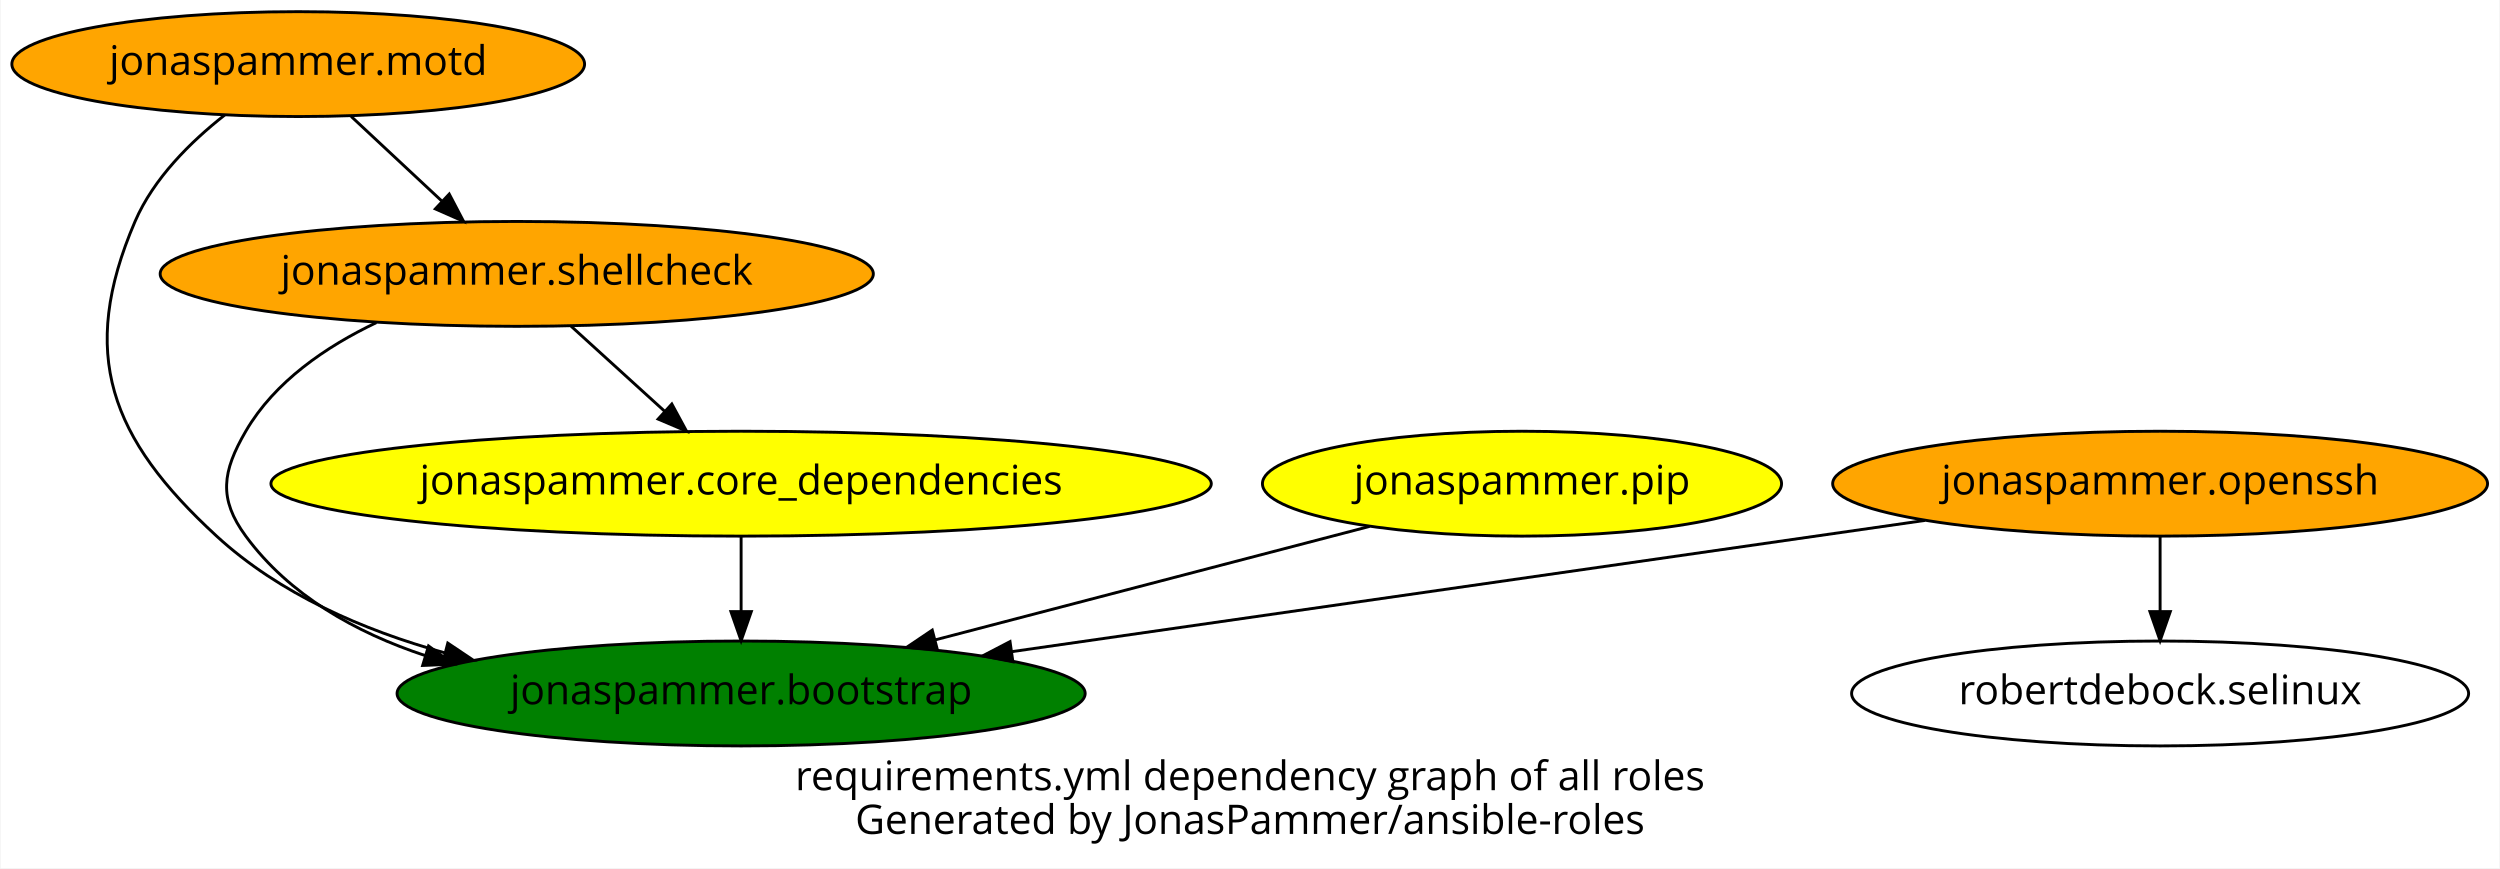
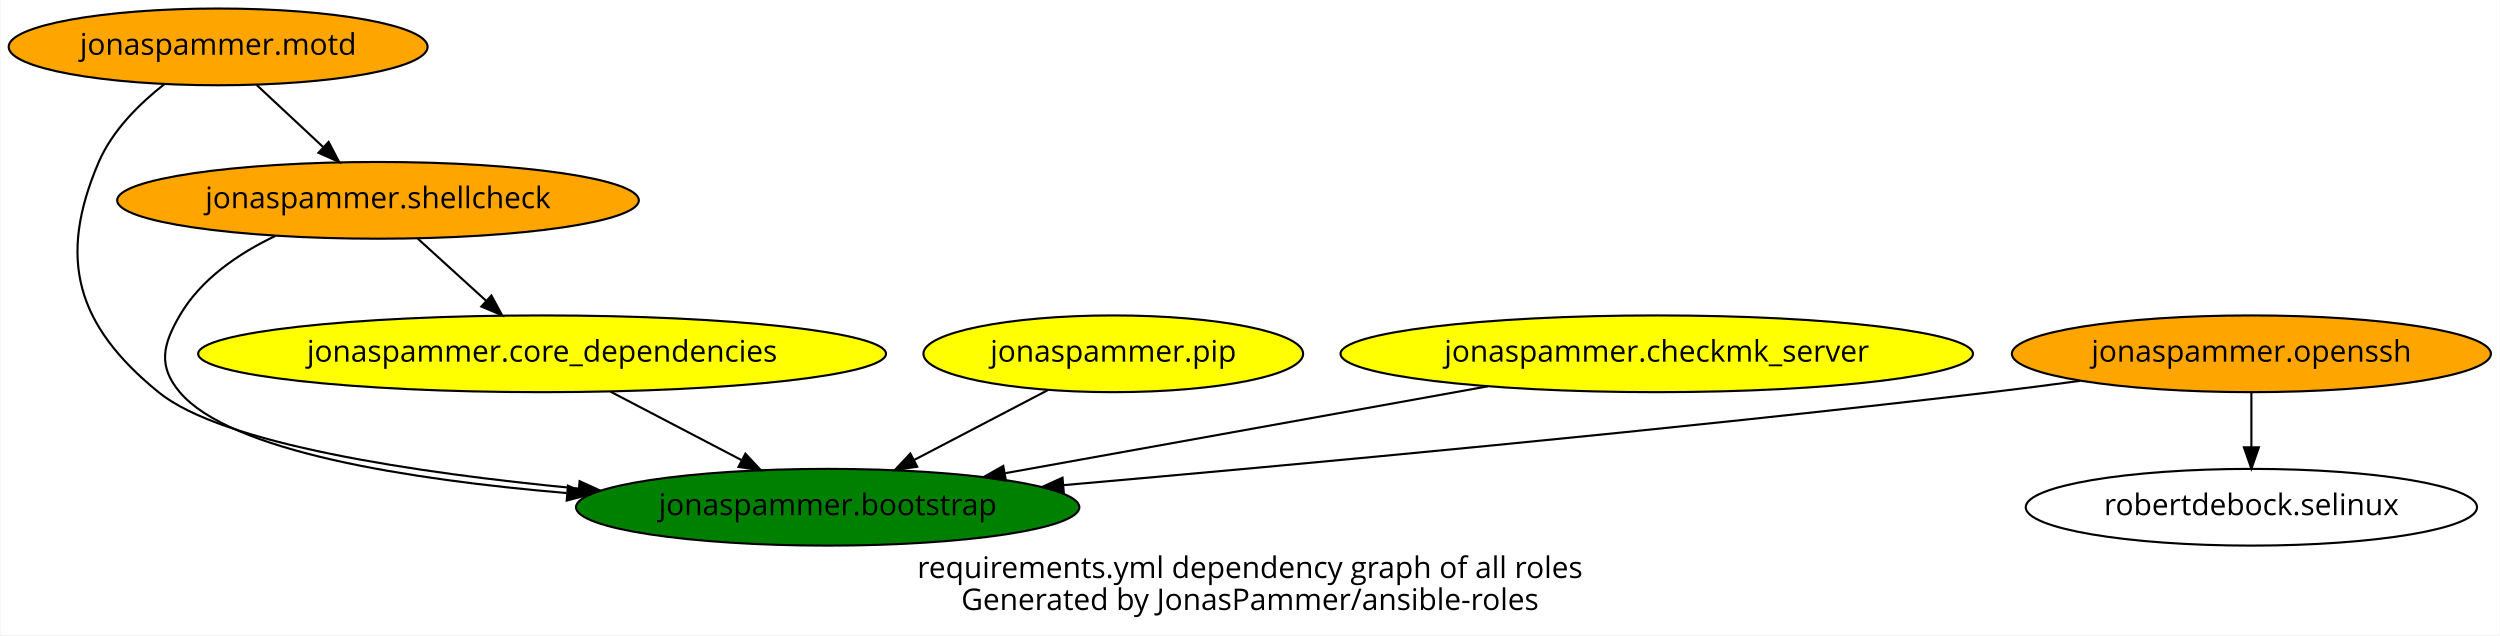
- <svg xmlns="http://www.w3.org/2000/svg" width="858pt" height="298pt" viewBox="0.00 0.00 857.58 298.00">
+ <svg xmlns="http://www.w3.org/2000/svg" width="1173pt" height="298pt" viewBox="0.00 0.00 1172.58 298.00">
  <g id="graph0" class="graph" transform="scale(1 1) rotate(0) translate(4 294)">
-     <polygon fill="white" stroke="transparent" points="-4,4 -4,-294 853.58,-294 853.58,4 -4,4" />
-     <text text-anchor="middle" x="424.79" y="-22.8" font-family="Open Sans" font-size="14.00">requirements.yml dependency graph of all roles </text>
-     <text text-anchor="middle" x="424.79" y="-7.8" font-family="Open Sans" font-size="14.00"> Generated by JonasPammer/ansible-roles</text>
+     <polygon fill="white" stroke="transparent" points="-4,4 -4,-294 1168.58,-294 1168.58,4 -4,4" />
+     <text text-anchor="middle" x="582.29" y="-22.8" font-family="Open Sans" font-size="14.00">requirements.yml dependency graph of all roles </text>
+     <text text-anchor="middle" x="582.29" y="-7.8" font-family="Open Sans" font-size="14.00"> Generated by JonasPammer/ansible-roles</text>
    <g id="node1" class="node">
-       <ellipse fill="green" stroke="black" cx="250.14" cy="-56" rx="118.08" ry="18" />
-       <text text-anchor="middle" x="250.14" y="-52.3" font-family="Open Sans" font-size="14.00">jonaspammer.bootstrap</text>
+       <ellipse fill="green" stroke="black" cx="384.14" cy="-56" rx="118.08" ry="18" />
+       <text text-anchor="middle" x="384.14" y="-52.3" font-family="Open Sans" font-size="14.00">jonaspammer.bootstrap</text>
    </g>
    <g id="node2" class="node">
      <ellipse fill="yellow" stroke="black" cx="250.14" cy="-128" rx="161.37" ry="18" />
      <text text-anchor="middle" x="250.14" y="-124.3" font-family="Open Sans" font-size="14.00">jonaspammer.core_dependencies</text>
    </g>
    <g id="edge1" class="edge">
-       <path fill="none" stroke="black" d="M250.14,-109.7C250.14,-101.98 250.14,-92.71 250.14,-84.11" />
-       <polygon fill="black" stroke="black" points="253.64,-84.1 250.14,-74.1 246.64,-84.1 253.64,-84.1" />
+       <path fill="none" stroke="black" d="M282.24,-110.23C300.69,-100.6 324.03,-88.4 343.72,-78.11" />
+       <polygon fill="black" stroke="black" points="345.53,-81.12 352.77,-73.39 342.29,-74.92 345.53,-81.12" />
    </g>
    <g id="node3" class="node">
      <ellipse fill="orange" stroke="black" cx="98.14" cy="-272" rx="98.28" ry="18" />
      <text text-anchor="middle" x="98.14" y="-268.3" font-family="Open Sans" font-size="14.00">jonaspammer.motd</text>
    </g>
    <g id="edge2" class="edge">
-       <path fill="none" stroke="black" d="M72.9,-254.51C61.19,-245.32 48.49,-232.75 42.14,-218 22.54,-172.45 33.63,-143.55 70.14,-110 91.71,-90.18 120.32,-77.75 148.38,-69.96" />
-       <polygon fill="black" stroke="black" points="149.47,-73.29 158.27,-67.39 147.71,-66.52 149.47,-73.29" />
+       <path fill="none" stroke="black" d="M72.9,-254.51C61.19,-245.32 48.49,-232.75 42.14,-218 22.54,-172.45 31.7,-141.32 70.14,-110 100.09,-85.61 190.89,-72.05 267.19,-64.77" />
+       <polygon fill="black" stroke="black" points="267.74,-68.24 277.37,-63.83 267.09,-61.27 267.74,-68.24" />
    </g>
    <g id="node6" class="node">
      <ellipse fill="orange" stroke="black" cx="173.14" cy="-200" rx="122.38" ry="18" />
      <text text-anchor="middle" x="173.14" y="-196.3" font-family="Open Sans" font-size="14.00">jonaspammer.shellcheck</text>
    </g>
    <g id="edge3" class="edge">
      <path fill="none" stroke="black" d="M116.3,-254.05C125.62,-245.35 137.15,-234.59 147.38,-225.04" />
      <polygon fill="black" stroke="black" points="149.97,-227.41 154.89,-218.03 145.19,-222.3 149.97,-227.41" />
    </g>
    <g id="node4" class="node">
-       <ellipse fill="orange" stroke="black" cx="737.14" cy="-128" rx="112.38" ry="18" />
-       <text text-anchor="middle" x="737.14" y="-124.3" font-family="Open Sans" font-size="14.00">jonaspammer.openssh</text>
+       <ellipse fill="orange" stroke="black" cx="1052.14" cy="-128" rx="112.38" ry="18" />
+       <text text-anchor="middle" x="1052.14" y="-124.3" font-family="Open Sans" font-size="14.00">jonaspammer.openssh</text>
    </g>
    <g id="edge4" class="edge">
-       <path fill="none" stroke="black" d="M656.45,-115.4C570.21,-103.01 433.68,-83.38 343.02,-70.35" />
-       <polygon fill="black" stroke="black" points="343.42,-66.87 333.03,-68.91 342.43,-73.8 343.42,-66.87" />
+       <path fill="none" stroke="black" d="M971.81,-115.32C957.93,-113.44 943.63,-111.59 930.14,-110 779.61,-92.21 605.21,-76.06 494.81,-66.38" />
+       <polygon fill="black" stroke="black" points="494.92,-62.88 484.66,-65.49 494.32,-69.85 494.92,-62.88" />
    </g>
-     <g id="node7" class="node">
-       <ellipse fill="none" stroke="black" cx="737.14" cy="-56" rx="105.88" ry="18" />
-       <text text-anchor="middle" x="737.14" y="-52.3" font-family="Open Sans" font-size="14.00">robertdebock.selinux</text>
+     <g id="node8" class="node">
+       <ellipse fill="none" stroke="black" cx="1052.14" cy="-56" rx="105.88" ry="18" />
+       <text text-anchor="middle" x="1052.14" y="-52.3" font-family="Open Sans" font-size="14.00">robertdebock.selinux</text>
    </g>
    <g id="edge5" class="edge">
-       <path fill="none" stroke="black" d="M737.14,-109.7C737.14,-101.98 737.14,-92.71 737.14,-84.11" />
-       <polygon fill="black" stroke="black" points="740.64,-84.1 737.14,-74.1 733.64,-84.1 740.64,-84.1" />
+       <path fill="none" stroke="black" d="M1052.14,-109.7C1052.14,-101.98 1052.14,-92.71 1052.14,-84.11" />
+       <polygon fill="black" stroke="black" points="1055.64,-84.1 1052.14,-74.1 1048.64,-84.1 1055.64,-84.1" />
    </g>
    <g id="node5" class="node">
      <ellipse fill="yellow" stroke="black" cx="518.14" cy="-128" rx="89.08" ry="18" />
      <text text-anchor="middle" x="518.14" y="-124.3" font-family="Open Sans" font-size="14.00">jonaspammer.pip</text>
    </g>
    <g id="edge6" class="edge">
-       <path fill="none" stroke="black" d="M465.83,-113.34C423.26,-102.22 362.89,-86.45 316.84,-74.42" />
-       <polygon fill="black" stroke="black" points="317.51,-70.98 306.95,-71.84 315.74,-77.75 317.51,-70.98" />
+       <path fill="none" stroke="black" d="M487.4,-110.94C468.77,-101.21 444.79,-88.68 424.63,-78.15" />
+       <polygon fill="black" stroke="black" points="426.15,-75 415.67,-73.47 422.91,-81.2 426.15,-75" />
    </g>
    <g id="edge7" class="edge">
-       <path fill="none" stroke="black" d="M124.96,-183.28C107.68,-175.05 90.04,-163.03 80.14,-146 72.1,-132.17 70.66,-122.89 80.14,-110 95.1,-89.67 117.82,-76.91 141.81,-68.97" />
-       <polygon fill="black" stroke="black" points="142.87,-72.31 151.42,-66.05 140.84,-65.61 142.87,-72.31" />
+       <path fill="none" stroke="black" d="M124.96,-183.28C107.68,-175.05 90.04,-163.03 80.14,-146 72.1,-132.17 69.84,-122.25 80.14,-110 103.56,-82.14 187.74,-68.93 261.6,-62.66" />
+       <polygon fill="black" stroke="black" points="262.26,-66.12 271.94,-61.82 261.69,-59.14 262.26,-66.12" />
    </g>
    <g id="edge8" class="edge">
      <path fill="none" stroke="black" d="M191.78,-182.05C201.45,-173.26 213.42,-162.38 224,-152.76" />
      <polygon fill="black" stroke="black" points="226.36,-155.35 231.41,-146.03 221.65,-150.17 226.36,-155.35" />
    </g>
+     <g id="node7" class="node">
+       <ellipse fill="yellow" stroke="black" cx="773.14" cy="-128" rx="148.37" ry="18" />
+       <text text-anchor="middle" x="773.14" y="-124.3" font-family="Open Sans" font-size="14.00">jonaspammer.checkmk_server</text>
+     </g>
+     <g id="edge9" class="edge">
+       <path fill="none" stroke="black" d="M693.95,-112.75C628.03,-100.89 534.44,-84.05 467.41,-71.98" />
+       <polygon fill="black" stroke="black" points="467.76,-68.49 457.3,-70.17 466.52,-75.38 467.76,-68.49" />
+     </g>
  </g>
</svg>
